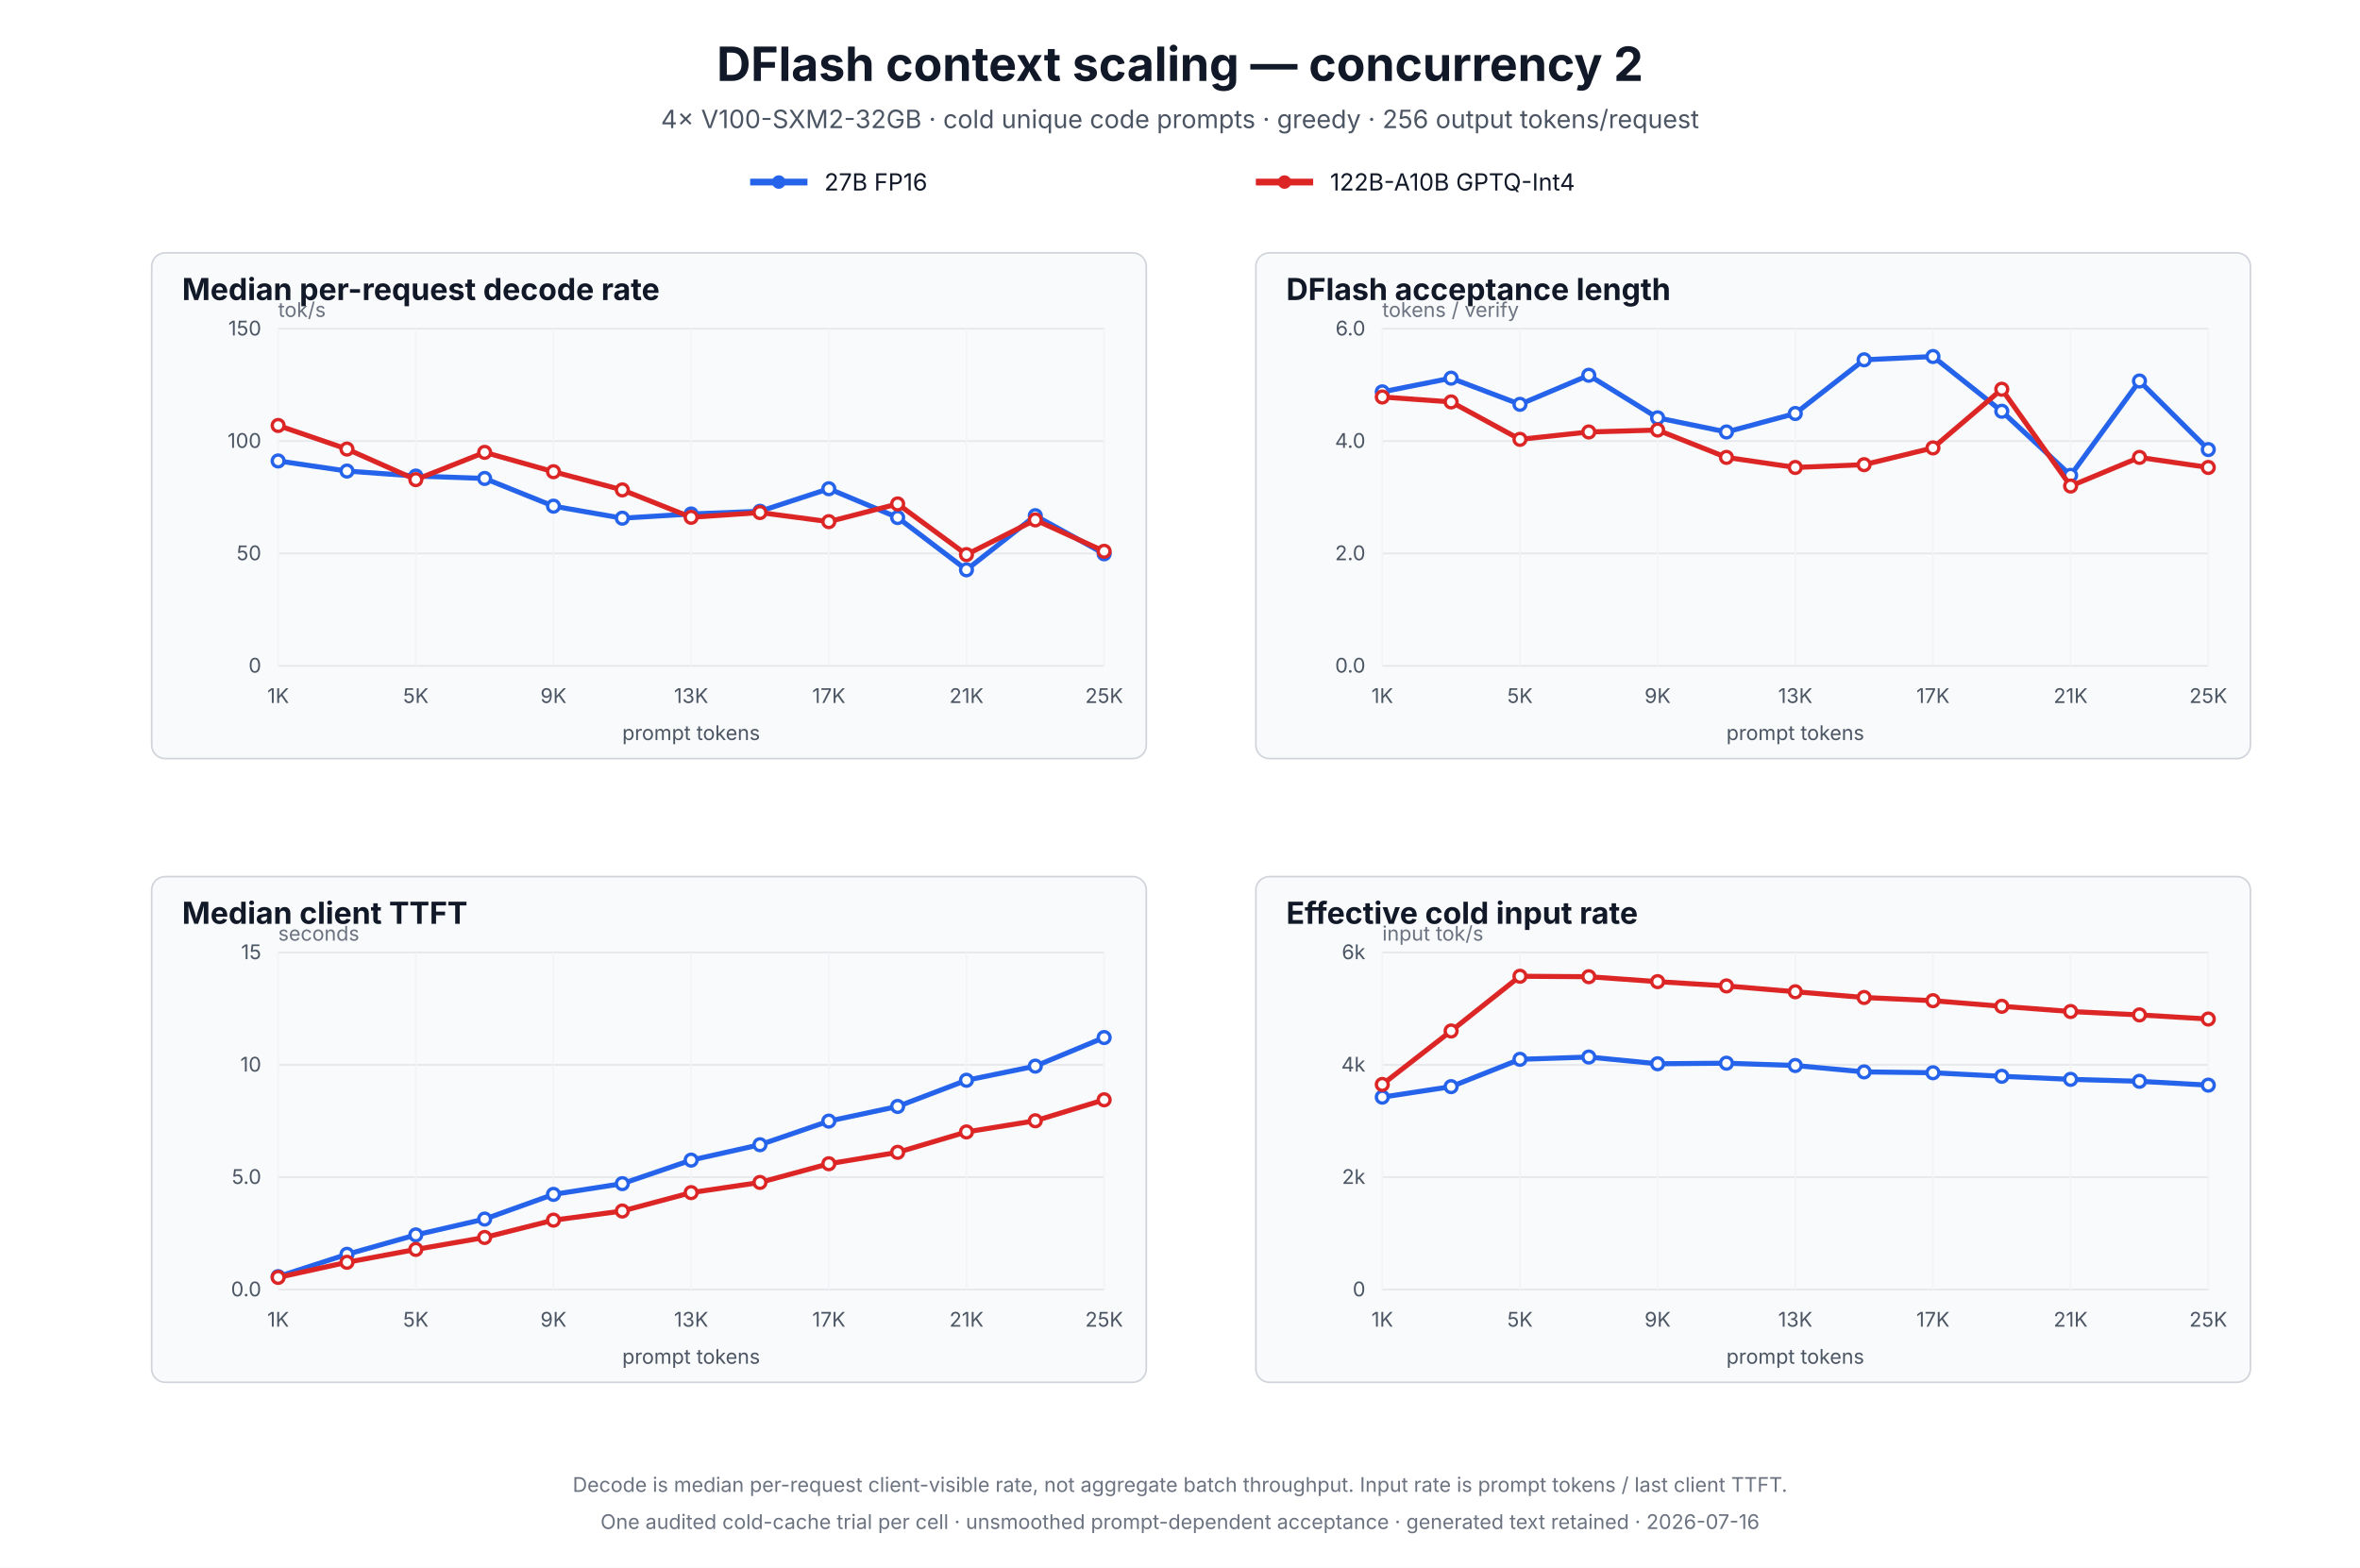
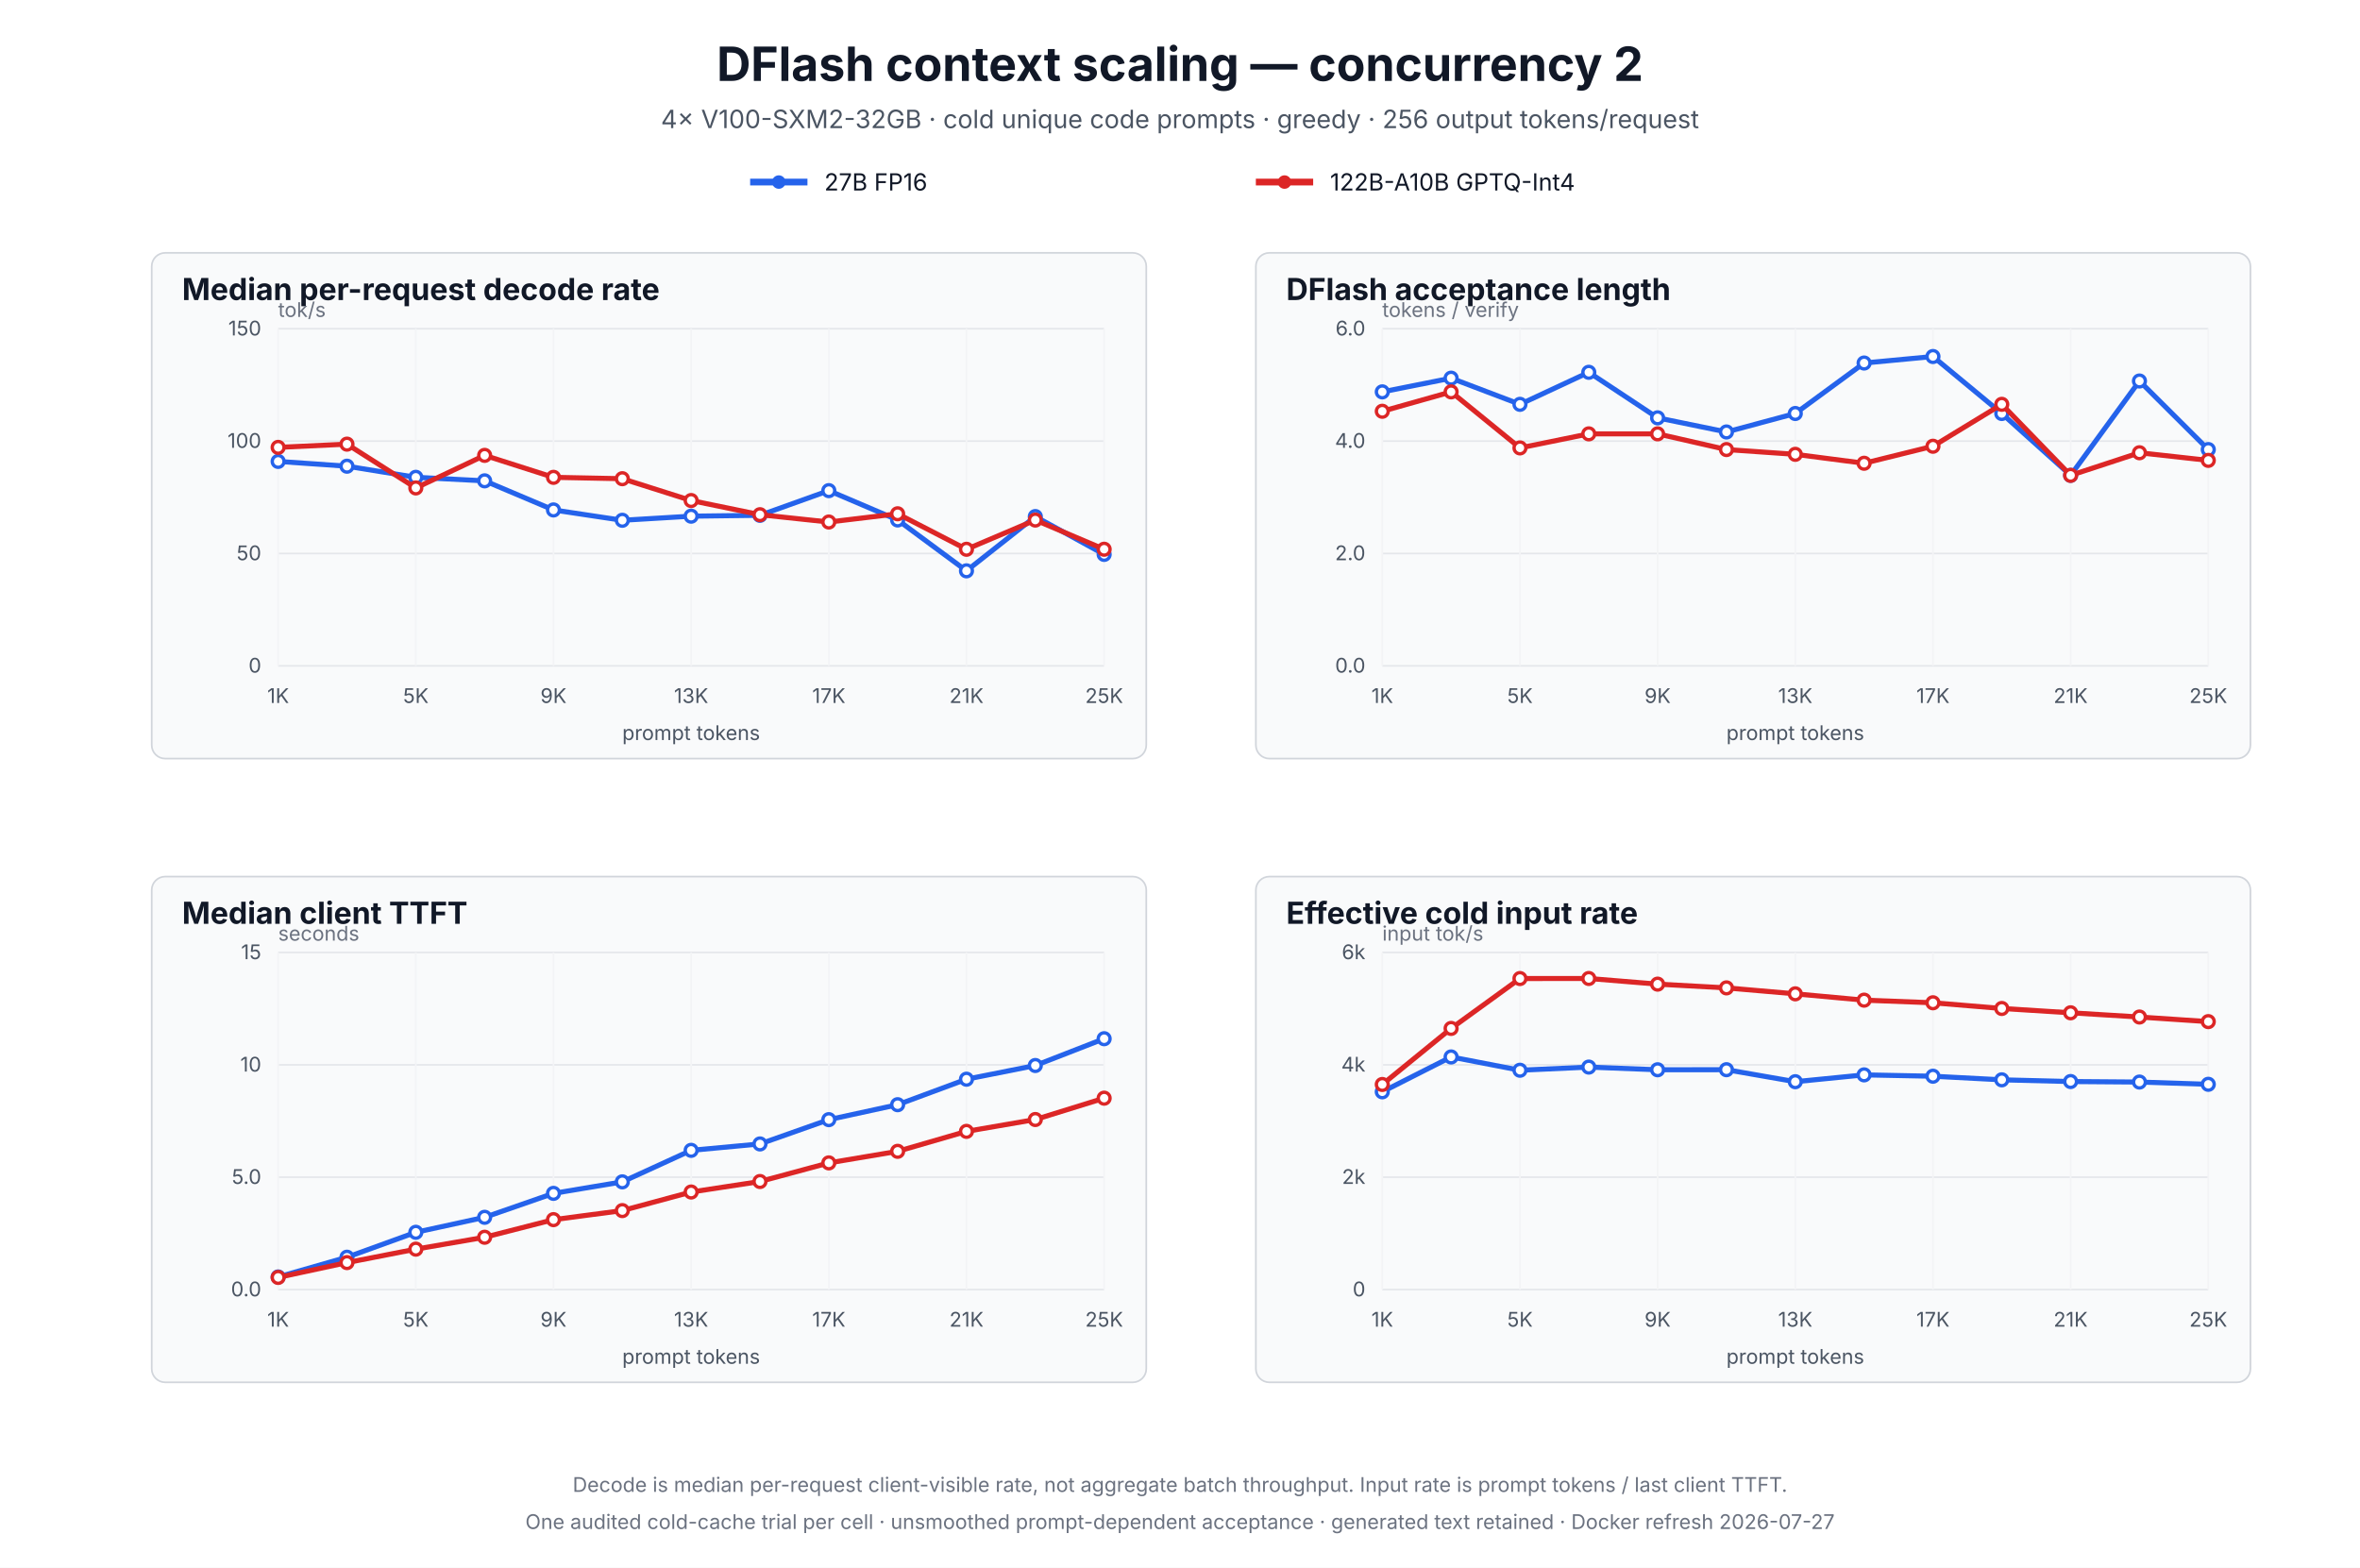
<svg xmlns="http://www.w3.org/2000/svg" width="1400" height="930" viewBox="0 0 1400 930" role="img">
  <rect width="100%" height="100%" fill="#ffffff" />
  <style>text{font-family:Inter,ui-sans-serif,system-ui,-apple-system,BlinkMacSystemFont,"Segoe UI",sans-serif;fill:#111827}.title{font-size:28px;font-weight:700}.subtitle{font-size:15px;fill:#4b5563}.panel-title{font-size:18px;font-weight:650}.axis{font-size:12px;fill:#4b5563}.unit{font-size:12px;fill:#6b7280}.footer{font-size:12px;fill:#6b7280}</style>
  <text class="title" x="700.0" y="48" text-anchor="middle">DFlash context scaling — concurrency 2</text>
  <text class="subtitle" x="700.0" y="76" text-anchor="middle">4× V100-SXM2-32GB · cold unique code prompts · greedy · 256 output tokens/request</text>
  <line x1="445" y1="108" x2="479" y2="108" stroke="#2563eb" stroke-width="4" />
  <circle cx="462" cy="108" r="4" fill="#2563eb" />
  <text x="489" y="113" font-size="14">27B FP16</text>
  <line x1="745" y1="108" x2="779" y2="108" stroke="#dc2626" stroke-width="4" />
  <circle cx="762" cy="108" r="4" fill="#dc2626" />
  <text x="789" y="113" font-size="14">122B-A10B GPTQ-Int4</text>
  <rect x="90" y="150" width="590" height="300" rx="8" fill="#f9fafb" stroke="#d1d5db" />
  <text class="panel-title" x="108" y="178">Median per-request decode rate</text>
  <text class="unit" x="165" y="188">tok/s</text>
  <line x1="165" y1="395.00" x2="655" y2="395.00" stroke="#e5e7eb" />
  <text class="axis" x="155" y="399.00" text-anchor="end">0</text>
  <line x1="165" y1="328.33" x2="655" y2="328.33" stroke="#e5e7eb" />
  <text class="axis" x="155" y="332.33" text-anchor="end">50</text>
  <line x1="165" y1="261.67" x2="655" y2="261.67" stroke="#e5e7eb" />
  <text class="axis" x="155" y="265.67" text-anchor="end">100</text>
  <line x1="165" y1="195.00" x2="655" y2="195.00" stroke="#e5e7eb" />
  <text class="axis" x="155" y="199.00" text-anchor="end">150</text>
  <line x1="165.00" y1="195" x2="165.00" y2="395" stroke="#f3f4f6" />
  <text class="axis" x="165.00" y="417" text-anchor="middle">1K</text>
  <line x1="246.67" y1="195" x2="246.67" y2="395" stroke="#f3f4f6" />
  <text class="axis" x="246.67" y="417" text-anchor="middle">5K</text>
  <line x1="328.33" y1="195" x2="328.33" y2="395" stroke="#f3f4f6" />
  <text class="axis" x="328.33" y="417" text-anchor="middle">9K</text>
  <line x1="410.00" y1="195" x2="410.00" y2="395" stroke="#f3f4f6" />
  <text class="axis" x="410.00" y="417" text-anchor="middle">13K</text>
  <line x1="491.67" y1="195" x2="491.67" y2="395" stroke="#f3f4f6" />
  <text class="axis" x="491.67" y="417" text-anchor="middle">17K</text>
  <line x1="573.33" y1="195" x2="573.33" y2="395" stroke="#f3f4f6" />
  <text class="axis" x="573.33" y="417" text-anchor="middle">21K</text>
  <line x1="655.00" y1="195" x2="655.00" y2="395" stroke="#f3f4f6" />
  <text class="axis" x="655.00" y="417" text-anchor="middle">25K</text>
  <text class="axis" x="410.0" y="439" text-anchor="middle">prompt tokens</text>
-   <path d="M 165.00 273.44 L 205.83 279.44 L 246.67 282.40 L 287.50 283.83 L 328.33 300.26 L 369.17 307.39 L 410.00 304.90 L 450.83 303.30 L 491.67 289.93 L 532.50 307.01 L 573.33 338.02 L 614.17 305.91 L 655.00 328.53" fill="none" stroke="#2563eb" stroke-width="3" stroke-linejoin="round" />
-   <circle cx="165.00" cy="273.44" r="3.5" fill="#fff" stroke="#2563eb" stroke-width="2" />
-   <circle cx="205.83" cy="279.44" r="3.5" fill="#fff" stroke="#2563eb" stroke-width="2" />
-   <circle cx="246.67" cy="282.40" r="3.5" fill="#fff" stroke="#2563eb" stroke-width="2" />
-   <circle cx="287.50" cy="283.83" r="3.5" fill="#fff" stroke="#2563eb" stroke-width="2" />
-   <circle cx="328.33" cy="300.26" r="3.5" fill="#fff" stroke="#2563eb" stroke-width="2" />
-   <circle cx="369.17" cy="307.39" r="3.5" fill="#fff" stroke="#2563eb" stroke-width="2" />
-   <circle cx="410.00" cy="304.90" r="3.5" fill="#fff" stroke="#2563eb" stroke-width="2" />
-   <circle cx="450.83" cy="303.30" r="3.5" fill="#fff" stroke="#2563eb" stroke-width="2" />
-   <circle cx="491.67" cy="289.93" r="3.5" fill="#fff" stroke="#2563eb" stroke-width="2" />
-   <circle cx="532.50" cy="307.01" r="3.5" fill="#fff" stroke="#2563eb" stroke-width="2" />
-   <circle cx="573.33" cy="338.02" r="3.5" fill="#fff" stroke="#2563eb" stroke-width="2" />
-   <circle cx="614.17" cy="305.91" r="3.5" fill="#fff" stroke="#2563eb" stroke-width="2" />
-   <circle cx="655.00" cy="328.53" r="3.5" fill="#fff" stroke="#2563eb" stroke-width="2" />
-   <path d="M 165.00 252.40 L 205.83 266.40 L 246.67 284.53 L 287.50 268.34 L 328.33 279.83 L 369.17 290.62 L 410.00 306.87 L 450.83 304.05 L 491.67 309.45 L 532.50 298.94 L 573.33 328.99 L 614.17 308.42 L 655.00 327.04" fill="none" stroke="#dc2626" stroke-width="3" stroke-linejoin="round" />
-   <circle cx="165.00" cy="252.40" r="3.5" fill="#fff" stroke="#dc2626" stroke-width="2" />
-   <circle cx="205.83" cy="266.40" r="3.5" fill="#fff" stroke="#dc2626" stroke-width="2" />
-   <circle cx="246.67" cy="284.53" r="3.5" fill="#fff" stroke="#dc2626" stroke-width="2" />
-   <circle cx="287.50" cy="268.34" r="3.5" fill="#fff" stroke="#dc2626" stroke-width="2" />
-   <circle cx="328.33" cy="279.83" r="3.5" fill="#fff" stroke="#dc2626" stroke-width="2" />
-   <circle cx="369.17" cy="290.62" r="3.5" fill="#fff" stroke="#dc2626" stroke-width="2" />
-   <circle cx="410.00" cy="306.87" r="3.5" fill="#fff" stroke="#dc2626" stroke-width="2" />
-   <circle cx="450.83" cy="304.05" r="3.5" fill="#fff" stroke="#dc2626" stroke-width="2" />
-   <circle cx="491.67" cy="309.45" r="3.5" fill="#fff" stroke="#dc2626" stroke-width="2" />
-   <circle cx="532.50" cy="298.94" r="3.5" fill="#fff" stroke="#dc2626" stroke-width="2" />
-   <circle cx="573.33" cy="328.99" r="3.5" fill="#fff" stroke="#dc2626" stroke-width="2" />
-   <circle cx="614.17" cy="308.42" r="3.5" fill="#fff" stroke="#dc2626" stroke-width="2" />
-   <circle cx="655.00" cy="327.04" r="3.5" fill="#fff" stroke="#dc2626" stroke-width="2" />
+   <path d="M 165.00 273.72 L 205.83 276.56 L 246.67 283.15 L 287.50 285.24 L 328.33 302.51 L 369.17 308.64 L 410.00 306.20 L 450.83 305.69 L 491.67 291.05 L 532.50 308.45 L 573.33 338.63 L 614.17 306.43 L 655.00 328.88" fill="none" stroke="#2563eb" stroke-width="3" stroke-linejoin="round" />
+   <circle cx="165.00" cy="273.72" r="3.5" fill="#fff" stroke="#2563eb" stroke-width="2" />
+   <circle cx="205.83" cy="276.56" r="3.5" fill="#fff" stroke="#2563eb" stroke-width="2" />
+   <circle cx="246.67" cy="283.15" r="3.5" fill="#fff" stroke="#2563eb" stroke-width="2" />
+   <circle cx="287.50" cy="285.24" r="3.5" fill="#fff" stroke="#2563eb" stroke-width="2" />
+   <circle cx="328.33" cy="302.51" r="3.5" fill="#fff" stroke="#2563eb" stroke-width="2" />
+   <circle cx="369.17" cy="308.64" r="3.5" fill="#fff" stroke="#2563eb" stroke-width="2" />
+   <circle cx="410.00" cy="306.20" r="3.5" fill="#fff" stroke="#2563eb" stroke-width="2" />
+   <circle cx="450.83" cy="305.69" r="3.5" fill="#fff" stroke="#2563eb" stroke-width="2" />
+   <circle cx="491.67" cy="291.05" r="3.5" fill="#fff" stroke="#2563eb" stroke-width="2" />
+   <circle cx="532.50" cy="308.45" r="3.5" fill="#fff" stroke="#2563eb" stroke-width="2" />
+   <circle cx="573.33" cy="338.63" r="3.5" fill="#fff" stroke="#2563eb" stroke-width="2" />
+   <circle cx="614.17" cy="306.43" r="3.5" fill="#fff" stroke="#2563eb" stroke-width="2" />
+   <circle cx="655.00" cy="328.88" r="3.5" fill="#fff" stroke="#2563eb" stroke-width="2" />
+   <path d="M 165.00 265.39 L 205.83 263.47 L 246.67 289.45 L 287.50 270.13 L 328.33 283.16 L 369.17 283.97 L 410.00 296.92 L 450.83 305.33 L 491.67 309.67 L 532.50 304.78 L 573.33 325.84 L 614.17 308.50 L 655.00 325.82" fill="none" stroke="#dc2626" stroke-width="3" stroke-linejoin="round" />
+   <circle cx="165.00" cy="265.39" r="3.5" fill="#fff" stroke="#dc2626" stroke-width="2" />
+   <circle cx="205.83" cy="263.47" r="3.5" fill="#fff" stroke="#dc2626" stroke-width="2" />
+   <circle cx="246.67" cy="289.45" r="3.5" fill="#fff" stroke="#dc2626" stroke-width="2" />
+   <circle cx="287.50" cy="270.13" r="3.5" fill="#fff" stroke="#dc2626" stroke-width="2" />
+   <circle cx="328.33" cy="283.16" r="3.5" fill="#fff" stroke="#dc2626" stroke-width="2" />
+   <circle cx="369.17" cy="283.97" r="3.5" fill="#fff" stroke="#dc2626" stroke-width="2" />
+   <circle cx="410.00" cy="296.92" r="3.5" fill="#fff" stroke="#dc2626" stroke-width="2" />
+   <circle cx="450.83" cy="305.33" r="3.5" fill="#fff" stroke="#dc2626" stroke-width="2" />
+   <circle cx="491.67" cy="309.67" r="3.5" fill="#fff" stroke="#dc2626" stroke-width="2" />
+   <circle cx="532.50" cy="304.78" r="3.5" fill="#fff" stroke="#dc2626" stroke-width="2" />
+   <circle cx="573.33" cy="325.84" r="3.5" fill="#fff" stroke="#dc2626" stroke-width="2" />
+   <circle cx="614.17" cy="308.50" r="3.5" fill="#fff" stroke="#dc2626" stroke-width="2" />
+   <circle cx="655.00" cy="325.82" r="3.5" fill="#fff" stroke="#dc2626" stroke-width="2" />
  <rect x="745" y="150" width="590" height="300" rx="8" fill="#f9fafb" stroke="#d1d5db" />
  <text class="panel-title" x="763" y="178">DFlash acceptance length</text>
  <text class="unit" x="820" y="188">tokens / verify</text>
  <line x1="820" y1="395.00" x2="1310" y2="395.00" stroke="#e5e7eb" />
  <text class="axis" x="810" y="399.00" text-anchor="end">0.0</text>
  <line x1="820" y1="328.33" x2="1310" y2="328.33" stroke="#e5e7eb" />
  <text class="axis" x="810" y="332.33" text-anchor="end">2.0</text>
  <line x1="820" y1="261.67" x2="1310" y2="261.67" stroke="#e5e7eb" />
  <text class="axis" x="810" y="265.67" text-anchor="end">4.0</text>
  <line x1="820" y1="195.00" x2="1310" y2="195.00" stroke="#e5e7eb" />
  <text class="axis" x="810" y="199.00" text-anchor="end">6.0</text>
  <line x1="820.00" y1="195" x2="820.00" y2="395" stroke="#f3f4f6" />
  <text class="axis" x="820.00" y="417" text-anchor="middle">1K</text>
  <line x1="901.67" y1="195" x2="901.67" y2="395" stroke="#f3f4f6" />
  <text class="axis" x="901.67" y="417" text-anchor="middle">5K</text>
  <line x1="983.33" y1="195" x2="983.33" y2="395" stroke="#f3f4f6" />
  <text class="axis" x="983.33" y="417" text-anchor="middle">9K</text>
  <line x1="1065.00" y1="195" x2="1065.00" y2="395" stroke="#f3f4f6" />
  <text class="axis" x="1065.00" y="417" text-anchor="middle">13K</text>
  <line x1="1146.67" y1="195" x2="1146.67" y2="395" stroke="#f3f4f6" />
  <text class="axis" x="1146.67" y="417" text-anchor="middle">17K</text>
  <line x1="1228.33" y1="195" x2="1228.33" y2="395" stroke="#f3f4f6" />
  <text class="axis" x="1228.33" y="417" text-anchor="middle">21K</text>
  <line x1="1310.00" y1="195" x2="1310.00" y2="395" stroke="#f3f4f6" />
  <text class="axis" x="1310.00" y="417" text-anchor="middle">25K</text>
  <text class="axis" x="1065.0" y="439" text-anchor="middle">prompt tokens</text>
-   <path d="M 820.00 232.46 L 860.83 224.33 L 901.67 239.85 L 942.50 222.61 L 983.33 247.87 L 1024.17 256.25 L 1065.00 245.29 L 1105.83 213.44 L 1146.67 211.49 L 1187.50 243.97 L 1228.33 281.98 L 1269.17 226.02 L 1310.00 266.68" fill="none" stroke="#2563eb" stroke-width="3" stroke-linejoin="round" />
+   <path d="M 820.00 232.46 L 860.83 224.33 L 901.67 239.85 L 942.50 220.85 L 983.33 247.87 L 1024.17 256.25 L 1065.00 245.29 L 1105.83 215.35 L 1146.67 211.49 L 1187.50 245.29 L 1228.33 281.98 L 1269.17 226.02 L 1310.00 266.68" fill="none" stroke="#2563eb" stroke-width="3" stroke-linejoin="round" />
  <circle cx="820.00" cy="232.46" r="3.5" fill="#fff" stroke="#2563eb" stroke-width="2" />
  <circle cx="860.83" cy="224.33" r="3.5" fill="#fff" stroke="#2563eb" stroke-width="2" />
  <circle cx="901.67" cy="239.85" r="3.5" fill="#fff" stroke="#2563eb" stroke-width="2" />
-   <circle cx="942.50" cy="222.61" r="3.5" fill="#fff" stroke="#2563eb" stroke-width="2" />
+   <circle cx="942.50" cy="220.85" r="3.5" fill="#fff" stroke="#2563eb" stroke-width="2" />
  <circle cx="983.33" cy="247.87" r="3.5" fill="#fff" stroke="#2563eb" stroke-width="2" />
  <circle cx="1024.17" cy="256.25" r="3.5" fill="#fff" stroke="#2563eb" stroke-width="2" />
  <circle cx="1065.00" cy="245.29" r="3.5" fill="#fff" stroke="#2563eb" stroke-width="2" />
-   <circle cx="1105.83" cy="213.44" r="3.5" fill="#fff" stroke="#2563eb" stroke-width="2" />
+   <circle cx="1105.83" cy="215.35" r="3.5" fill="#fff" stroke="#2563eb" stroke-width="2" />
  <circle cx="1146.67" cy="211.49" r="3.5" fill="#fff" stroke="#2563eb" stroke-width="2" />
-   <circle cx="1187.50" cy="243.97" r="3.5" fill="#fff" stroke="#2563eb" stroke-width="2" />
+   <circle cx="1187.50" cy="245.29" r="3.5" fill="#fff" stroke="#2563eb" stroke-width="2" />
  <circle cx="1228.33" cy="281.98" r="3.5" fill="#fff" stroke="#2563eb" stroke-width="2" />
  <circle cx="1269.17" cy="226.02" r="3.5" fill="#fff" stroke="#2563eb" stroke-width="2" />
  <circle cx="1310.00" cy="266.68" r="3.5" fill="#fff" stroke="#2563eb" stroke-width="2" />
-   <path d="M 820.00 235.50 L 860.83 238.43 L 901.67 260.62 L 942.50 256.25 L 983.33 255.11 L 1024.17 271.33 L 1065.00 277.30 L 1105.83 275.65 L 1146.67 265.71 L 1187.50 230.90 L 1228.33 288.33 L 1269.17 271.33 L 1310.00 277.30" fill="none" stroke="#dc2626" stroke-width="3" stroke-linejoin="round" />
-   <circle cx="820.00" cy="235.50" r="3.5" fill="#fff" stroke="#dc2626" stroke-width="2" />
-   <circle cx="860.83" cy="238.43" r="3.5" fill="#fff" stroke="#dc2626" stroke-width="2" />
-   <circle cx="901.67" cy="260.62" r="3.5" fill="#fff" stroke="#dc2626" stroke-width="2" />
-   <circle cx="942.50" cy="256.25" r="3.5" fill="#fff" stroke="#dc2626" stroke-width="2" />
-   <circle cx="983.33" cy="255.11" r="3.5" fill="#fff" stroke="#dc2626" stroke-width="2" />
-   <circle cx="1024.17" cy="271.33" r="3.5" fill="#fff" stroke="#dc2626" stroke-width="2" />
-   <circle cx="1065.00" cy="277.30" r="3.5" fill="#fff" stroke="#dc2626" stroke-width="2" />
-   <circle cx="1105.83" cy="275.65" r="3.5" fill="#fff" stroke="#dc2626" stroke-width="2" />
-   <circle cx="1146.67" cy="265.71" r="3.5" fill="#fff" stroke="#dc2626" stroke-width="2" />
-   <circle cx="1187.50" cy="230.90" r="3.5" fill="#fff" stroke="#dc2626" stroke-width="2" />
-   <circle cx="1228.33" cy="288.33" r="3.5" fill="#fff" stroke="#dc2626" stroke-width="2" />
-   <circle cx="1269.17" cy="271.33" r="3.5" fill="#fff" stroke="#dc2626" stroke-width="2" />
-   <circle cx="1310.00" cy="277.30" r="3.5" fill="#fff" stroke="#dc2626" stroke-width="2" />
+   <path d="M 820.00 243.97 L 860.83 232.46 L 901.67 265.71 L 942.50 257.37 L 983.33 257.37 L 1024.17 266.68 L 1065.00 269.51 L 1105.83 274.81 L 1146.67 264.72 L 1187.50 239.85 L 1228.33 281.98 L 1269.17 268.58 L 1310.00 273.10" fill="none" stroke="#dc2626" stroke-width="3" stroke-linejoin="round" />
+   <circle cx="820.00" cy="243.97" r="3.5" fill="#fff" stroke="#dc2626" stroke-width="2" />
+   <circle cx="860.83" cy="232.46" r="3.5" fill="#fff" stroke="#dc2626" stroke-width="2" />
+   <circle cx="901.67" cy="265.71" r="3.5" fill="#fff" stroke="#dc2626" stroke-width="2" />
+   <circle cx="942.50" cy="257.37" r="3.5" fill="#fff" stroke="#dc2626" stroke-width="2" />
+   <circle cx="983.33" cy="257.37" r="3.5" fill="#fff" stroke="#dc2626" stroke-width="2" />
+   <circle cx="1024.17" cy="266.68" r="3.5" fill="#fff" stroke="#dc2626" stroke-width="2" />
+   <circle cx="1065.00" cy="269.51" r="3.5" fill="#fff" stroke="#dc2626" stroke-width="2" />
+   <circle cx="1105.83" cy="274.81" r="3.5" fill="#fff" stroke="#dc2626" stroke-width="2" />
+   <circle cx="1146.67" cy="264.72" r="3.5" fill="#fff" stroke="#dc2626" stroke-width="2" />
+   <circle cx="1187.50" cy="239.85" r="3.5" fill="#fff" stroke="#dc2626" stroke-width="2" />
+   <circle cx="1228.33" cy="281.98" r="3.5" fill="#fff" stroke="#dc2626" stroke-width="2" />
+   <circle cx="1269.17" cy="268.58" r="3.5" fill="#fff" stroke="#dc2626" stroke-width="2" />
+   <circle cx="1310.00" cy="273.10" r="3.5" fill="#fff" stroke="#dc2626" stroke-width="2" />
  <rect x="90" y="520" width="590" height="300" rx="8" fill="#f9fafb" stroke="#d1d5db" />
  <text class="panel-title" x="108" y="548">Median client TTFT</text>
  <text class="unit" x="165" y="558">seconds</text>
  <line x1="165" y1="765.00" x2="655" y2="765.00" stroke="#e5e7eb" />
  <text class="axis" x="155" y="769.00" text-anchor="end">0.0</text>
  <line x1="165" y1="698.33" x2="655" y2="698.33" stroke="#e5e7eb" />
  <text class="axis" x="155" y="702.33" text-anchor="end">5.0</text>
  <line x1="165" y1="631.67" x2="655" y2="631.67" stroke="#e5e7eb" />
  <text class="axis" x="155" y="635.67" text-anchor="end">10</text>
  <line x1="165" y1="565.00" x2="655" y2="565.00" stroke="#e5e7eb" />
  <text class="axis" x="155" y="569.00" text-anchor="end">15</text>
  <line x1="165.00" y1="565" x2="165.00" y2="765" stroke="#f3f4f6" />
  <text class="axis" x="165.00" y="787" text-anchor="middle">1K</text>
  <line x1="246.67" y1="565" x2="246.67" y2="765" stroke="#f3f4f6" />
  <text class="axis" x="246.67" y="787" text-anchor="middle">5K</text>
  <line x1="328.33" y1="565" x2="328.33" y2="765" stroke="#f3f4f6" />
  <text class="axis" x="328.33" y="787" text-anchor="middle">9K</text>
  <line x1="410.00" y1="565" x2="410.00" y2="765" stroke="#f3f4f6" />
  <text class="axis" x="410.00" y="787" text-anchor="middle">13K</text>
  <line x1="491.67" y1="565" x2="491.67" y2="765" stroke="#f3f4f6" />
  <text class="axis" x="491.67" y="787" text-anchor="middle">17K</text>
  <line x1="573.33" y1="565" x2="573.33" y2="765" stroke="#f3f4f6" />
  <text class="axis" x="573.33" y="787" text-anchor="middle">21K</text>
  <line x1="655.00" y1="565" x2="655.00" y2="765" stroke="#f3f4f6" />
  <text class="axis" x="655.00" y="787" text-anchor="middle">25K</text>
  <text class="axis" x="410.0" y="809" text-anchor="middle">prompt tokens</text>
-   <path d="M 165.00 757.31 L 205.83 744.08 L 246.67 732.57 L 287.50 723.17 L 328.33 708.52 L 369.17 702.15 L 410.00 688.21 L 450.83 679.07 L 491.67 665.06 L 532.50 656.36 L 573.33 640.82 L 614.17 632.44 L 655.00 615.48" fill="none" stroke="#2563eb" stroke-width="3" stroke-linejoin="round" />
-   <circle cx="165.00" cy="757.31" r="3.5" fill="#fff" stroke="#2563eb" stroke-width="2" />
-   <circle cx="205.83" cy="744.08" r="3.5" fill="#fff" stroke="#2563eb" stroke-width="2" />
-   <circle cx="246.67" cy="732.57" r="3.5" fill="#fff" stroke="#2563eb" stroke-width="2" />
-   <circle cx="287.50" cy="723.17" r="3.5" fill="#fff" stroke="#2563eb" stroke-width="2" />
-   <circle cx="328.33" cy="708.52" r="3.5" fill="#fff" stroke="#2563eb" stroke-width="2" />
-   <circle cx="369.17" cy="702.15" r="3.5" fill="#fff" stroke="#2563eb" stroke-width="2" />
-   <circle cx="410.00" cy="688.21" r="3.5" fill="#fff" stroke="#2563eb" stroke-width="2" />
-   <circle cx="450.83" cy="679.07" r="3.5" fill="#fff" stroke="#2563eb" stroke-width="2" />
-   <circle cx="491.67" cy="665.06" r="3.5" fill="#fff" stroke="#2563eb" stroke-width="2" />
-   <circle cx="532.50" cy="656.36" r="3.5" fill="#fff" stroke="#2563eb" stroke-width="2" />
-   <circle cx="573.33" cy="640.82" r="3.5" fill="#fff" stroke="#2563eb" stroke-width="2" />
-   <circle cx="614.17" cy="632.44" r="3.5" fill="#fff" stroke="#2563eb" stroke-width="2" />
-   <circle cx="655.00" cy="615.48" r="3.5" fill="#fff" stroke="#2563eb" stroke-width="2" />
-   <path d="M 165.00 757.77 L 205.83 748.80 L 246.67 741.18 L 287.50 734.08 L 328.33 723.81 L 369.17 718.39 L 410.00 707.48 L 450.83 701.43 L 491.67 690.35 L 532.50 683.58 L 573.33 671.47 L 614.17 664.85 L 655.00 652.41" fill="none" stroke="#dc2626" stroke-width="3" stroke-linejoin="round" />
-   <circle cx="165.00" cy="757.77" r="3.5" fill="#fff" stroke="#dc2626" stroke-width="2" />
-   <circle cx="205.83" cy="748.80" r="3.5" fill="#fff" stroke="#dc2626" stroke-width="2" />
-   <circle cx="246.67" cy="741.18" r="3.5" fill="#fff" stroke="#dc2626" stroke-width="2" />
-   <circle cx="287.50" cy="734.08" r="3.5" fill="#fff" stroke="#dc2626" stroke-width="2" />
-   <circle cx="328.33" cy="723.81" r="3.5" fill="#fff" stroke="#dc2626" stroke-width="2" />
-   <circle cx="369.17" cy="718.39" r="3.5" fill="#fff" stroke="#dc2626" stroke-width="2" />
-   <circle cx="410.00" cy="707.48" r="3.5" fill="#fff" stroke="#dc2626" stroke-width="2" />
-   <circle cx="450.83" cy="701.43" r="3.5" fill="#fff" stroke="#dc2626" stroke-width="2" />
-   <circle cx="491.67" cy="690.35" r="3.5" fill="#fff" stroke="#dc2626" stroke-width="2" />
-   <circle cx="532.50" cy="683.58" r="3.5" fill="#fff" stroke="#dc2626" stroke-width="2" />
-   <circle cx="573.33" cy="671.47" r="3.5" fill="#fff" stroke="#dc2626" stroke-width="2" />
-   <circle cx="614.17" cy="664.85" r="3.5" fill="#fff" stroke="#dc2626" stroke-width="2" />
-   <circle cx="655.00" cy="652.41" r="3.5" fill="#fff" stroke="#dc2626" stroke-width="2" />
+   <path d="M 165.00 757.51 L 205.83 745.80 L 246.67 731.01 L 287.50 722.12 L 328.33 707.92 L 369.17 701.09 L 410.00 682.40 L 450.83 678.60 L 491.67 664.19 L 532.50 655.32 L 573.33 640.20 L 614.17 632.07 L 655.00 616.18" fill="none" stroke="#2563eb" stroke-width="3" stroke-linejoin="round" />
+   <circle cx="165.00" cy="757.51" r="3.5" fill="#fff" stroke="#2563eb" stroke-width="2" />
+   <circle cx="205.83" cy="745.80" r="3.5" fill="#fff" stroke="#2563eb" stroke-width="2" />
+   <circle cx="246.67" cy="731.01" r="3.5" fill="#fff" stroke="#2563eb" stroke-width="2" />
+   <circle cx="287.50" cy="722.12" r="3.5" fill="#fff" stroke="#2563eb" stroke-width="2" />
+   <circle cx="328.33" cy="707.92" r="3.5" fill="#fff" stroke="#2563eb" stroke-width="2" />
+   <circle cx="369.17" cy="701.09" r="3.5" fill="#fff" stroke="#2563eb" stroke-width="2" />
+   <circle cx="410.00" cy="682.40" r="3.5" fill="#fff" stroke="#2563eb" stroke-width="2" />
+   <circle cx="450.83" cy="678.60" r="3.5" fill="#fff" stroke="#2563eb" stroke-width="2" />
+   <circle cx="491.67" cy="664.19" r="3.5" fill="#fff" stroke="#2563eb" stroke-width="2" />
+   <circle cx="532.50" cy="655.32" r="3.5" fill="#fff" stroke="#2563eb" stroke-width="2" />
+   <circle cx="573.33" cy="640.20" r="3.5" fill="#fff" stroke="#2563eb" stroke-width="2" />
+   <circle cx="614.17" cy="632.07" r="3.5" fill="#fff" stroke="#2563eb" stroke-width="2" />
+   <circle cx="655.00" cy="616.18" r="3.5" fill="#fff" stroke="#2563eb" stroke-width="2" />
+   <path d="M 165.00 757.78 L 205.83 748.99 L 246.67 741.01 L 287.50 733.95 L 328.33 723.51 L 369.17 718.14 L 410.00 707.12 L 450.83 700.89 L 491.67 689.85 L 532.50 682.98 L 573.33 671.14 L 614.17 664.11 L 655.00 651.45" fill="none" stroke="#dc2626" stroke-width="3" stroke-linejoin="round" />
+   <circle cx="165.00" cy="757.78" r="3.5" fill="#fff" stroke="#dc2626" stroke-width="2" />
+   <circle cx="205.83" cy="748.99" r="3.5" fill="#fff" stroke="#dc2626" stroke-width="2" />
+   <circle cx="246.67" cy="741.01" r="3.5" fill="#fff" stroke="#dc2626" stroke-width="2" />
+   <circle cx="287.50" cy="733.95" r="3.5" fill="#fff" stroke="#dc2626" stroke-width="2" />
+   <circle cx="328.33" cy="723.51" r="3.5" fill="#fff" stroke="#dc2626" stroke-width="2" />
+   <circle cx="369.17" cy="718.14" r="3.5" fill="#fff" stroke="#dc2626" stroke-width="2" />
+   <circle cx="410.00" cy="707.12" r="3.5" fill="#fff" stroke="#dc2626" stroke-width="2" />
+   <circle cx="450.83" cy="700.89" r="3.5" fill="#fff" stroke="#dc2626" stroke-width="2" />
+   <circle cx="491.67" cy="689.85" r="3.5" fill="#fff" stroke="#dc2626" stroke-width="2" />
+   <circle cx="532.50" cy="682.98" r="3.5" fill="#fff" stroke="#dc2626" stroke-width="2" />
+   <circle cx="573.33" cy="671.14" r="3.5" fill="#fff" stroke="#dc2626" stroke-width="2" />
+   <circle cx="614.17" cy="664.11" r="3.5" fill="#fff" stroke="#dc2626" stroke-width="2" />
+   <circle cx="655.00" cy="651.45" r="3.5" fill="#fff" stroke="#dc2626" stroke-width="2" />
  <rect x="745" y="520" width="590" height="300" rx="8" fill="#f9fafb" stroke="#d1d5db" />
  <text class="panel-title" x="763" y="548">Effective cold input rate</text>
  <text class="unit" x="820" y="558">input tok/s</text>
  <line x1="820" y1="765.00" x2="1310" y2="765.00" stroke="#e5e7eb" />
  <text class="axis" x="810" y="769.00" text-anchor="end">0</text>
  <line x1="820" y1="698.33" x2="1310" y2="698.33" stroke="#e5e7eb" />
  <text class="axis" x="810" y="702.33" text-anchor="end">2k</text>
  <line x1="820" y1="631.67" x2="1310" y2="631.67" stroke="#e5e7eb" />
  <text class="axis" x="810" y="635.67" text-anchor="end">4k</text>
  <line x1="820" y1="565.00" x2="1310" y2="565.00" stroke="#e5e7eb" />
  <text class="axis" x="810" y="569.00" text-anchor="end">6k</text>
  <line x1="820.00" y1="565" x2="820.00" y2="765" stroke="#f3f4f6" />
  <text class="axis" x="820.00" y="787" text-anchor="middle">1K</text>
  <line x1="901.67" y1="565" x2="901.67" y2="765" stroke="#f3f4f6" />
  <text class="axis" x="901.67" y="787" text-anchor="middle">5K</text>
  <line x1="983.33" y1="565" x2="983.33" y2="765" stroke="#f3f4f6" />
  <text class="axis" x="983.33" y="787" text-anchor="middle">9K</text>
  <line x1="1065.00" y1="565" x2="1065.00" y2="765" stroke="#f3f4f6" />
  <text class="axis" x="1065.00" y="787" text-anchor="middle">13K</text>
  <line x1="1146.67" y1="565" x2="1146.67" y2="765" stroke="#f3f4f6" />
  <text class="axis" x="1146.67" y="787" text-anchor="middle">17K</text>
  <line x1="1228.33" y1="565" x2="1228.33" y2="765" stroke="#f3f4f6" />
  <text class="axis" x="1228.33" y="787" text-anchor="middle">21K</text>
  <line x1="1310.00" y1="565" x2="1310.00" y2="765" stroke="#f3f4f6" />
  <text class="axis" x="1310.00" y="787" text-anchor="middle">25K</text>
  <text class="axis" x="1065.0" y="809" text-anchor="middle">prompt tokens</text>
-   <path d="M 820.00 650.84 L 860.83 644.61 L 901.67 628.40 L 942.50 627.05 L 983.33 631.04 L 1024.17 630.70 L 1065.00 632.07 L 1105.83 635.86 L 1146.67 636.37 L 1187.50 638.47 L 1228.33 640.28 L 1269.17 641.44 L 1310.00 643.72" fill="none" stroke="#2563eb" stroke-width="3" stroke-linejoin="round" />
-   <circle cx="820.00" cy="650.84" r="3.5" fill="#fff" stroke="#2563eb" stroke-width="2" />
-   <circle cx="860.83" cy="644.61" r="3.5" fill="#fff" stroke="#2563eb" stroke-width="2" />
-   <circle cx="901.67" cy="628.40" r="3.5" fill="#fff" stroke="#2563eb" stroke-width="2" />
-   <circle cx="942.50" cy="627.05" r="3.5" fill="#fff" stroke="#2563eb" stroke-width="2" />
-   <circle cx="983.33" cy="631.04" r="3.5" fill="#fff" stroke="#2563eb" stroke-width="2" />
-   <circle cx="1024.17" cy="630.70" r="3.5" fill="#fff" stroke="#2563eb" stroke-width="2" />
-   <circle cx="1065.00" cy="632.07" r="3.5" fill="#fff" stroke="#2563eb" stroke-width="2" />
-   <circle cx="1105.83" cy="635.86" r="3.5" fill="#fff" stroke="#2563eb" stroke-width="2" />
-   <circle cx="1146.67" cy="636.37" r="3.5" fill="#fff" stroke="#2563eb" stroke-width="2" />
-   <circle cx="1187.50" cy="638.47" r="3.5" fill="#fff" stroke="#2563eb" stroke-width="2" />
-   <circle cx="1228.33" cy="640.28" r="3.5" fill="#fff" stroke="#2563eb" stroke-width="2" />
-   <circle cx="1269.17" cy="641.44" r="3.5" fill="#fff" stroke="#2563eb" stroke-width="2" />
-   <circle cx="1310.00" cy="643.72" r="3.5" fill="#fff" stroke="#2563eb" stroke-width="2" />
-   <path d="M 820.00 643.32 L 860.83 611.59 L 901.67 579.13 L 942.50 579.40 L 983.33 582.32 L 1024.17 584.87 L 1065.00 588.33 L 1105.83 591.73 L 1146.67 593.62 L 1187.50 596.95 L 1228.33 600.04 L 1269.17 602.06 L 1310.00 604.50" fill="none" stroke="#dc2626" stroke-width="3" stroke-linejoin="round" />
-   <circle cx="820.00" cy="643.32" r="3.5" fill="#fff" stroke="#dc2626" stroke-width="2" />
-   <circle cx="860.83" cy="611.59" r="3.5" fill="#fff" stroke="#dc2626" stroke-width="2" />
-   <circle cx="901.67" cy="579.13" r="3.5" fill="#fff" stroke="#dc2626" stroke-width="2" />
-   <circle cx="942.50" cy="579.40" r="3.5" fill="#fff" stroke="#dc2626" stroke-width="2" />
-   <circle cx="983.33" cy="582.32" r="3.5" fill="#fff" stroke="#dc2626" stroke-width="2" />
-   <circle cx="1024.17" cy="584.87" r="3.5" fill="#fff" stroke="#dc2626" stroke-width="2" />
-   <circle cx="1065.00" cy="588.33" r="3.5" fill="#fff" stroke="#dc2626" stroke-width="2" />
-   <circle cx="1105.83" cy="591.73" r="3.5" fill="#fff" stroke="#dc2626" stroke-width="2" />
-   <circle cx="1146.67" cy="593.62" r="3.5" fill="#fff" stroke="#dc2626" stroke-width="2" />
-   <circle cx="1187.50" cy="596.95" r="3.5" fill="#fff" stroke="#dc2626" stroke-width="2" />
-   <circle cx="1228.33" cy="600.04" r="3.5" fill="#fff" stroke="#dc2626" stroke-width="2" />
-   <circle cx="1269.17" cy="602.06" r="3.5" fill="#fff" stroke="#dc2626" stroke-width="2" />
-   <circle cx="1310.00" cy="604.50" r="3.5" fill="#fff" stroke="#dc2626" stroke-width="2" />
+   <path d="M 820.00 647.68 L 860.83 627.00 L 901.67 634.88 L 942.50 633.01 L 983.33 634.60 L 1024.17 634.56 L 1065.00 641.68 L 1105.83 637.63 L 1146.67 638.43 L 1187.50 640.57 L 1228.33 641.58 L 1269.17 641.89 L 1310.00 643.22" fill="none" stroke="#2563eb" stroke-width="3" stroke-linejoin="round" />
+   <circle cx="820.00" cy="647.68" r="3.5" fill="#fff" stroke="#2563eb" stroke-width="2" />
+   <circle cx="860.83" cy="627.00" r="3.5" fill="#fff" stroke="#2563eb" stroke-width="2" />
+   <circle cx="901.67" cy="634.88" r="3.5" fill="#fff" stroke="#2563eb" stroke-width="2" />
+   <circle cx="942.50" cy="633.01" r="3.5" fill="#fff" stroke="#2563eb" stroke-width="2" />
+   <circle cx="983.33" cy="634.60" r="3.5" fill="#fff" stroke="#2563eb" stroke-width="2" />
+   <circle cx="1024.17" cy="634.56" r="3.5" fill="#fff" stroke="#2563eb" stroke-width="2" />
+   <circle cx="1065.00" cy="641.68" r="3.5" fill="#fff" stroke="#2563eb" stroke-width="2" />
+   <circle cx="1105.83" cy="637.63" r="3.5" fill="#fff" stroke="#2563eb" stroke-width="2" />
+   <circle cx="1146.67" cy="638.43" r="3.5" fill="#fff" stroke="#2563eb" stroke-width="2" />
+   <circle cx="1187.50" cy="640.57" r="3.5" fill="#fff" stroke="#2563eb" stroke-width="2" />
+   <circle cx="1228.33" cy="641.58" r="3.5" fill="#fff" stroke="#2563eb" stroke-width="2" />
+   <circle cx="1269.17" cy="641.89" r="3.5" fill="#fff" stroke="#2563eb" stroke-width="2" />
+   <circle cx="1310.00" cy="643.22" r="3.5" fill="#fff" stroke="#2563eb" stroke-width="2" />
+   <path d="M 820.00 643.33 L 860.83 610.07 L 901.67 580.48 L 942.50 580.45 L 983.33 583.80 L 1024.17 586.03 L 1065.00 589.56 L 1105.83 593.31 L 1146.67 594.86 L 1187.50 598.24 L 1228.33 600.80 L 1269.17 603.31 L 1310.00 606.04" fill="none" stroke="#dc2626" stroke-width="3" stroke-linejoin="round" />
+   <circle cx="820.00" cy="643.33" r="3.5" fill="#fff" stroke="#dc2626" stroke-width="2" />
+   <circle cx="860.83" cy="610.07" r="3.5" fill="#fff" stroke="#dc2626" stroke-width="2" />
+   <circle cx="901.67" cy="580.48" r="3.5" fill="#fff" stroke="#dc2626" stroke-width="2" />
+   <circle cx="942.50" cy="580.45" r="3.5" fill="#fff" stroke="#dc2626" stroke-width="2" />
+   <circle cx="983.33" cy="583.80" r="3.5" fill="#fff" stroke="#dc2626" stroke-width="2" />
+   <circle cx="1024.17" cy="586.03" r="3.5" fill="#fff" stroke="#dc2626" stroke-width="2" />
+   <circle cx="1065.00" cy="589.56" r="3.5" fill="#fff" stroke="#dc2626" stroke-width="2" />
+   <circle cx="1105.83" cy="593.31" r="3.5" fill="#fff" stroke="#dc2626" stroke-width="2" />
+   <circle cx="1146.67" cy="594.86" r="3.5" fill="#fff" stroke="#dc2626" stroke-width="2" />
+   <circle cx="1187.50" cy="598.24" r="3.5" fill="#fff" stroke="#dc2626" stroke-width="2" />
+   <circle cx="1228.33" cy="600.80" r="3.5" fill="#fff" stroke="#dc2626" stroke-width="2" />
+   <circle cx="1269.17" cy="603.31" r="3.5" fill="#fff" stroke="#dc2626" stroke-width="2" />
+   <circle cx="1310.00" cy="606.04" r="3.5" fill="#fff" stroke="#dc2626" stroke-width="2" />
  <text class="footer" x="700.0" y="885" text-anchor="middle">Decode is median per-request client-visible rate, not aggregate batch throughput. Input rate is prompt tokens / last client TTFT.</text>
-   <text class="footer" x="700.0" y="907" text-anchor="middle">One audited cold-cache trial per cell · unsmoothed prompt-dependent acceptance · generated text retained · 2026-07-16</text>
+   <text class="footer" x="700.0" y="907" text-anchor="middle">One audited cold-cache trial per cell · unsmoothed prompt-dependent acceptance · generated text retained · Docker refresh 2026-07-27</text>
</svg>
